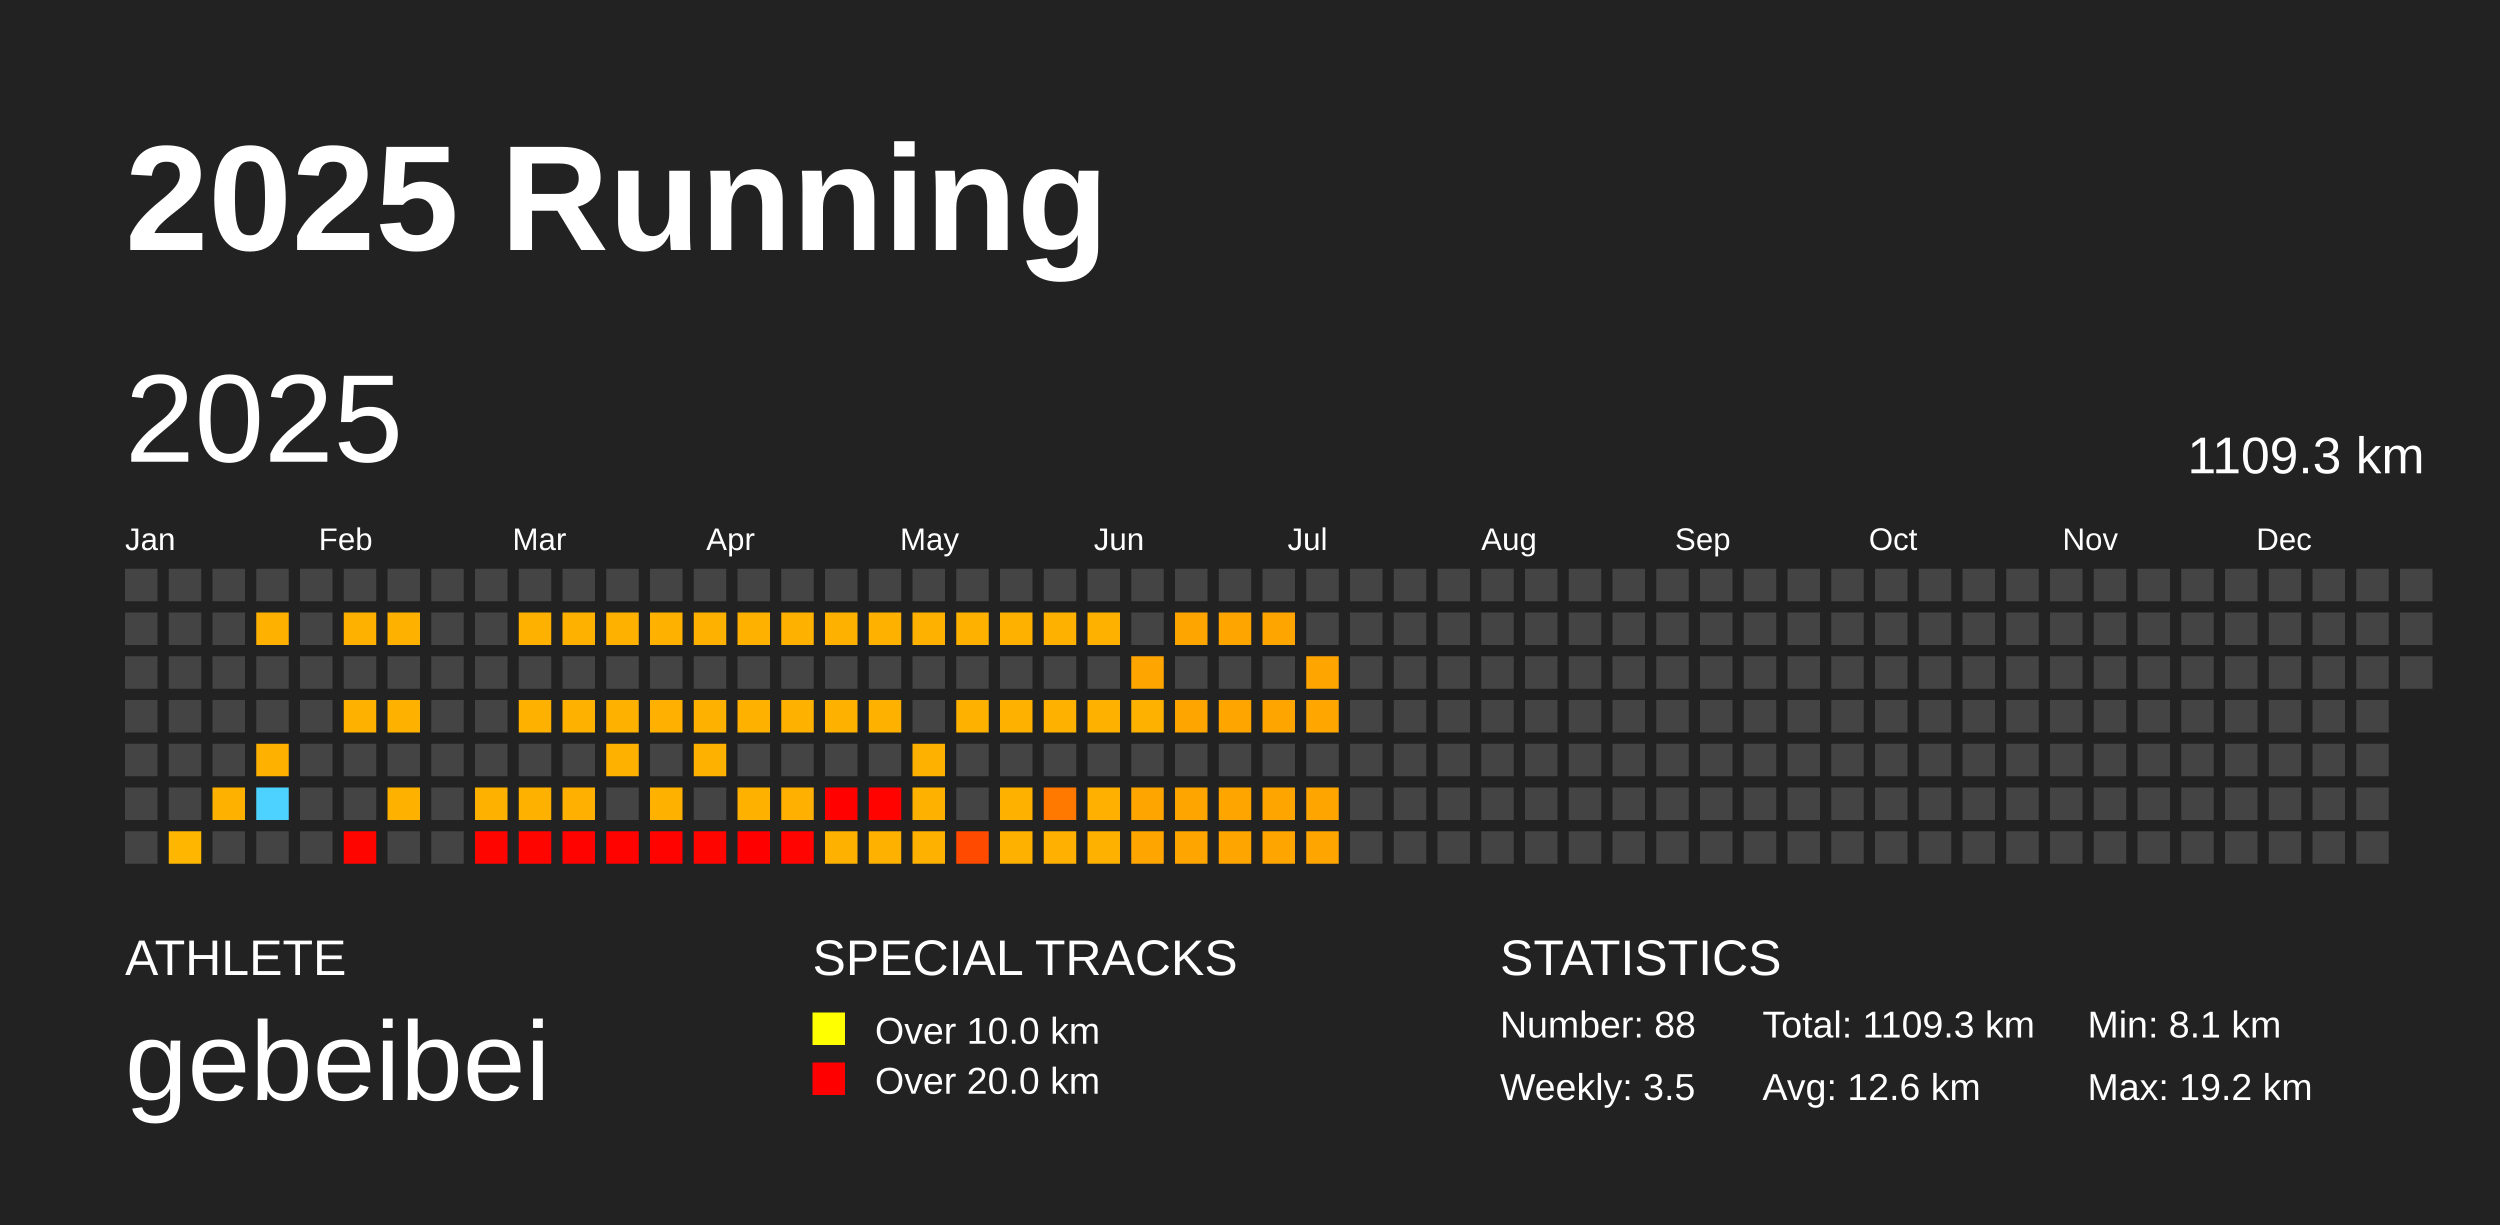
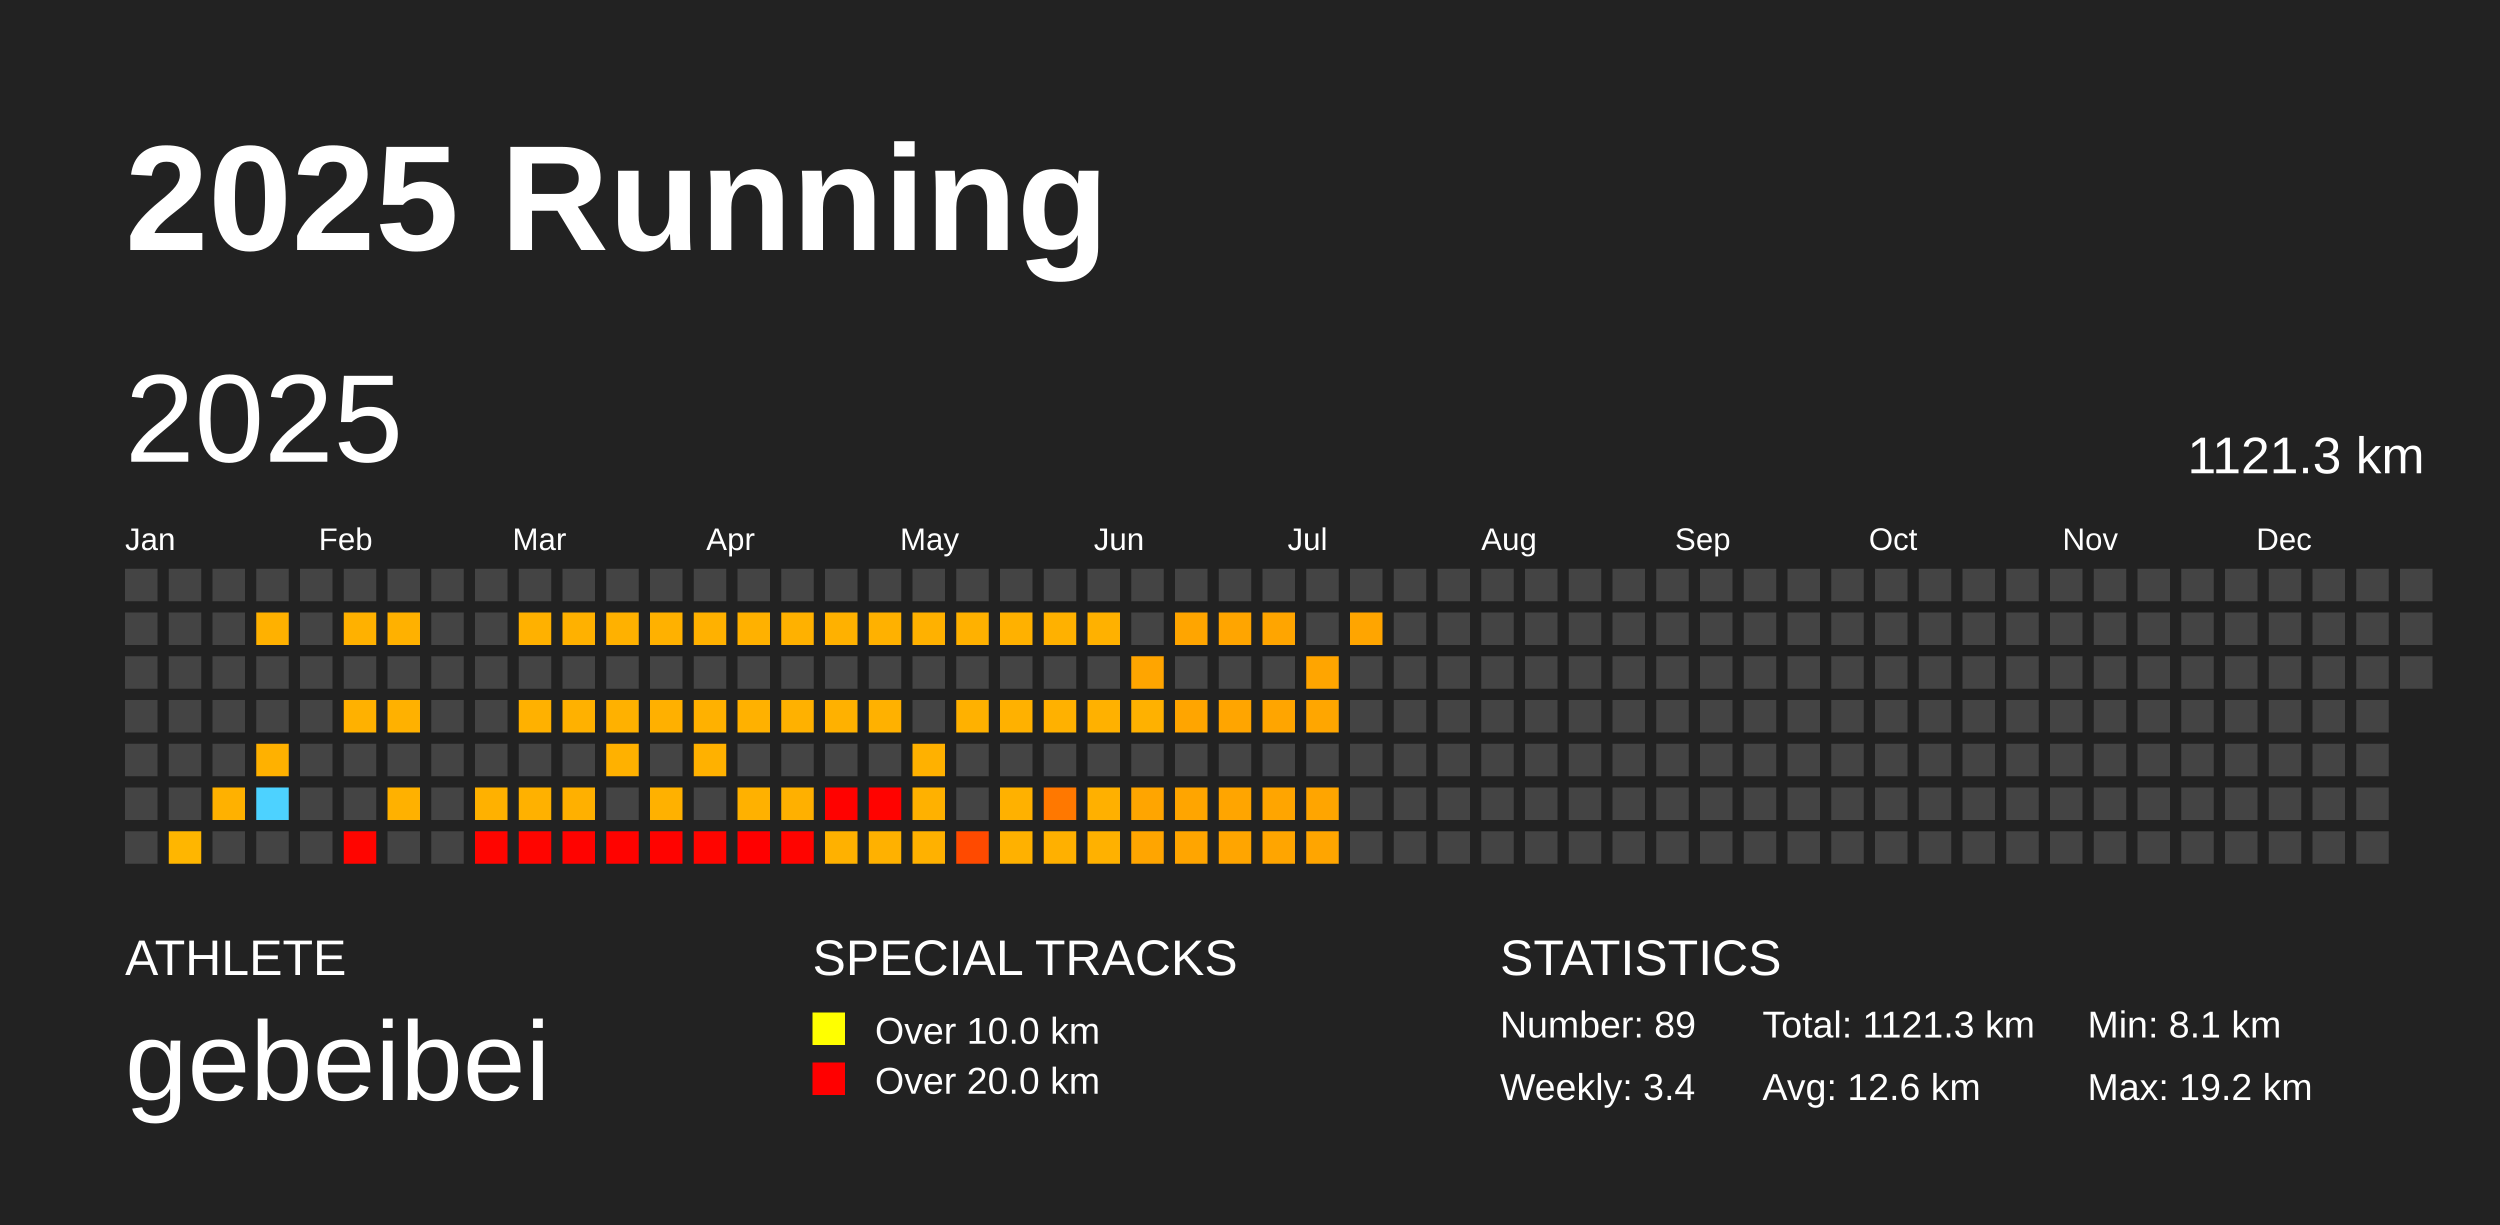
<svg xmlns="http://www.w3.org/2000/svg" baseProfile="full" height="98mm" version="1.1" viewBox="0,0,200,98" width="200mm">
  <defs />
  <rect fill="#222222" height="98" width="200" x="0" y="0" />
  <text fill="#FFFFFF" style="font-size:12px; font-family:Arial; font-weight:bold;" x="10" y="20">2025 Running</text>
  <text fill="#FFFFFF" style="font-size:4px; font-family:Arial" x="10" y="78">ATHLETE</text>
  <text fill="#FFFFFF" style="font-size:9px; font-family:Arial" x="10" y="88">gebeibei</text>
  <text fill="#FFFFFF" style="font-size:4px; font-family:Arial" x="65" y="78">SPECIAL TRACKS</text>
  <rect fill="yellow" height="2.6" width="2.6" x="65" y="81" />
  <text fill="#FFFFFF" style="font-size:3px; font-family:Arial" x="70" y="83.5">Over 10.0 km</text>
  <rect fill="red" height="2.6" width="2.6" x="65" y="85" />
  <text fill="#FFFFFF" style="font-size:3px; font-family:Arial" x="70" y="87.5">Over 20.0 km</text>
  <text fill="#FFFFFF" style="font-size:4px; font-family:Arial" x="120" y="78">STATISTICS</text>
-   <text fill="#FFFFFF" style="font-size:3px; font-family:Arial" x="120" y="83">Number: 88</text>
-   <text fill="#FFFFFF" style="font-size:3px; font-family:Arial" x="120" y="88">Weekly: 3.5</text>
-   <text fill="#FFFFFF" style="font-size:3px; font-family:Arial" x="141" y="83">Total: 1109.3 km</text>
+   <text fill="#FFFFFF" style="font-size:3px; font-family:Arial" x="120" y="83">Number: 89</text>
+   <text fill="#FFFFFF" style="font-size:3px; font-family:Arial" x="120" y="88">Weekly: 3.4</text>
+   <text fill="#FFFFFF" style="font-size:3px; font-family:Arial" x="141" y="83">Total: 1121.3 km</text>
  <text fill="#FFFFFF" style="font-size:3px; font-family:Arial" x="141" y="88">Avg: 12.6 km</text>
  <text fill="#FFFFFF" style="font-size:3px; font-family:Arial" x="167" y="83">Min: 8.1 km</text>
  <text fill="#FFFFFF" style="font-size:3px; font-family:Arial" x="167" y="88">Max: 19.2 km</text>
  <text dominant-baseline="hanging" fill="#FFFFFF" style="font-size:10.0px; font-family:Arial;" x="10" y="30">2025</text>
-   <text dominant-baseline="hanging" fill="#FFFFFF" style="font-size:4.125px; font-family:Arial;" x="175" y="35">1109.3 km</text>
+   <text dominant-baseline="hanging" fill="#FFFFFF" style="font-size:4.125px; font-family:Arial;" x="175" y="35">1121.3 km</text>
  <text fill="#FFFFFF" style="font-size:2.5px; font-family:Arial" x="10.0" y="44">Jan</text>
  <text fill="#FFFFFF" style="font-size:2.5px; font-family:Arial" x="25.5" y="44">Feb</text>
  <text fill="#FFFFFF" style="font-size:2.5px; font-family:Arial" x="41.0" y="44">Mar</text>
  <text fill="#FFFFFF" style="font-size:2.5px; font-family:Arial" x="56.5" y="44">Apr</text>
  <text fill="#FFFFFF" style="font-size:2.5px; font-family:Arial" x="72.0" y="44">May</text>
  <text fill="#FFFFFF" style="font-size:2.5px; font-family:Arial" x="87.5" y="44">Jun</text>
  <text fill="#FFFFFF" style="font-size:2.5px; font-family:Arial" x="103.0" y="44">Jul</text>
  <text fill="#FFFFFF" style="font-size:2.5px; font-family:Arial" x="118.5" y="44">Aug</text>
  <text fill="#FFFFFF" style="font-size:2.5px; font-family:Arial" x="134.0" y="44">Sep</text>
  <text fill="#FFFFFF" style="font-size:2.5px; font-family:Arial" x="149.5" y="44">Oct</text>
  <text fill="#FFFFFF" style="font-size:2.5px; font-family:Arial" x="165.0" y="44">Nov</text>
  <text fill="#FFFFFF" style="font-size:2.5px; font-family:Arial" x="180.5" y="44">Dec</text>
  <rect fill="#444444" height="2.6" width="2.6" x="10.0" y="45.5" />
  <rect fill="#444444" height="2.6" width="2.6" x="10.0" y="49.0" />
  <rect fill="#444444" height="2.6" width="2.6" x="10.0" y="52.5" />
  <rect fill="#444444" height="2.6" width="2.6" x="10.0" y="56.0" />
  <rect fill="#444444" height="2.6" width="2.6" x="10.0" y="59.5" />
  <rect fill="#444444" height="2.6" width="2.6" x="10.0" y="63.0" />
  <rect fill="#444444" height="2.6" width="2.6" x="10.0" y="66.5" />
  <rect fill="#444444" height="2.6" width="2.6" x="13.5" y="45.5" />
  <rect fill="#444444" height="2.6" width="2.6" x="13.5" y="49.0" />
  <rect fill="#444444" height="2.6" width="2.6" x="13.5" y="52.5" />
  <rect fill="#444444" height="2.6" width="2.6" x="13.5" y="56.0" />
  <rect fill="#444444" height="2.6" width="2.6" x="13.5" y="59.5" />
  <rect fill="#444444" height="2.6" width="2.6" x="13.5" y="63.0" />
  <rect fill="#ffb600" height="2.6" width="2.6" x="13.5" y="66.5" />
  <rect fill="#444444" height="2.6" width="2.6" x="17.0" y="45.5" />
  <rect fill="#444444" height="2.6" width="2.6" x="17.0" y="49.0" />
  <rect fill="#444444" height="2.6" width="2.6" x="17.0" y="52.5" />
  <rect fill="#444444" height="2.6" width="2.6" x="17.0" y="56.0" />
  <rect fill="#444444" height="2.6" width="2.6" x="17.0" y="59.5" />
  <rect fill="#ffb100" height="2.6" width="2.6" x="17.0" y="63.0" />
  <rect fill="#444444" height="2.6" width="2.6" x="17.0" y="66.5" />
  <rect fill="#444444" height="2.6" width="2.6" x="20.5" y="45.5" />
  <rect fill="#ffb100" height="2.6" width="2.6" x="20.5" y="49.0" />
  <rect fill="#444444" height="2.6" width="2.6" x="20.5" y="52.5" />
  <rect fill="#444444" height="2.6" width="2.6" x="20.5" y="56.0" />
  <rect fill="#ffb100" height="2.6" width="2.6" x="20.5" y="59.5" />
  <rect fill="#4dd2ff" height="2.6" width="2.6" x="20.5" y="63.0" />
  <rect fill="#444444" height="2.6" width="2.6" x="20.5" y="66.5" />
  <rect fill="#444444" height="2.6" width="2.6" x="24.0" y="45.5" />
  <rect fill="#444444" height="2.6" width="2.6" x="24.0" y="49.0" />
  <rect fill="#444444" height="2.6" width="2.6" x="24.0" y="52.5" />
  <rect fill="#444444" height="2.6" width="2.6" x="24.0" y="56.0" />
  <rect fill="#444444" height="2.6" width="2.6" x="24.0" y="59.5" />
  <rect fill="#444444" height="2.6" width="2.6" x="24.0" y="63.0" />
  <rect fill="#444444" height="2.6" width="2.6" x="24.0" y="66.5" />
  <rect fill="#444444" height="2.6" width="2.6" x="27.5" y="45.5" />
  <rect fill="#ffb100" height="2.6" width="2.6" x="27.5" y="49.0" />
  <rect fill="#444444" height="2.6" width="2.6" x="27.5" y="52.5" />
  <rect fill="#ffb100" height="2.6" width="2.6" x="27.5" y="56.0" />
  <rect fill="#444444" height="2.6" width="2.6" x="27.5" y="59.5" />
  <rect fill="#444444" height="2.6" width="2.6" x="27.5" y="63.0" />
  <rect fill="#ff0500" height="2.6" width="2.6" x="27.5" y="66.5" />
  <rect fill="#444444" height="2.6" width="2.6" x="31.0" y="45.5" />
  <rect fill="#ffb100" height="2.6" width="2.6" x="31.0" y="49.0" />
  <rect fill="#444444" height="2.6" width="2.6" x="31.0" y="52.5" />
  <rect fill="#ffb100" height="2.6" width="2.6" x="31.0" y="56.0" />
  <rect fill="#444444" height="2.6" width="2.6" x="31.0" y="59.5" />
  <rect fill="#ffb100" height="2.6" width="2.6" x="31.0" y="63.0" />
  <rect fill="#444444" height="2.6" width="2.6" x="31.0" y="66.5" />
  <rect fill="#444444" height="2.6" width="2.6" x="34.5" y="45.5" />
  <rect fill="#444444" height="2.6" width="2.6" x="34.5" y="49.0" />
  <rect fill="#444444" height="2.6" width="2.6" x="34.5" y="52.5" />
  <rect fill="#444444" height="2.6" width="2.6" x="34.5" y="56.0" />
  <rect fill="#444444" height="2.6" width="2.6" x="34.5" y="59.5" />
  <rect fill="#444444" height="2.6" width="2.6" x="34.5" y="63.0" />
  <rect fill="#444444" height="2.6" width="2.6" x="34.5" y="66.5" />
  <rect fill="#444444" height="2.6" width="2.6" x="38.0" y="45.5" />
  <rect fill="#444444" height="2.6" width="2.6" x="38.0" y="49.0" />
  <rect fill="#444444" height="2.6" width="2.6" x="38.0" y="52.5" />
  <rect fill="#444444" height="2.6" width="2.6" x="38.0" y="56.0" />
  <rect fill="#444444" height="2.6" width="2.6" x="38.0" y="59.5" />
  <rect fill="#ffb100" height="2.6" width="2.6" x="38.0" y="63.0" />
  <rect fill="#ff0500" height="2.6" width="2.6" x="38.0" y="66.5" />
  <rect fill="#444444" height="2.6" width="2.6" x="41.5" y="45.5" />
  <rect fill="#ffb100" height="2.6" width="2.6" x="41.5" y="49.0" />
  <rect fill="#444444" height="2.6" width="2.6" x="41.5" y="52.5" />
  <rect fill="#ffb100" height="2.6" width="2.6" x="41.5" y="56.0" />
  <rect fill="#444444" height="2.6" width="2.6" x="41.5" y="59.5" />
  <rect fill="#ffb100" height="2.6" width="2.6" x="41.5" y="63.0" />
  <rect fill="#ff0500" height="2.6" width="2.6" x="41.5" y="66.5" />
  <rect fill="#444444" height="2.6" width="2.6" x="45.0" y="45.5" />
  <rect fill="#ffb100" height="2.6" width="2.6" x="45.0" y="49.0" />
  <rect fill="#444444" height="2.6" width="2.6" x="45.0" y="52.5" />
  <rect fill="#ffb100" height="2.6" width="2.6" x="45.0" y="56.0" />
  <rect fill="#444444" height="2.6" width="2.6" x="45.0" y="59.5" />
  <rect fill="#ffb000" height="2.6" width="2.6" x="45.0" y="63.0" />
  <rect fill="#ff0300" height="2.6" width="2.6" x="45.0" y="66.5" />
  <rect fill="#444444" height="2.6" width="2.6" x="48.5" y="45.5" />
  <rect fill="#ffb100" height="2.6" width="2.6" x="48.5" y="49.0" />
  <rect fill="#444444" height="2.6" width="2.6" x="48.5" y="52.5" />
  <rect fill="#ffb100" height="2.6" width="2.6" x="48.5" y="56.0" />
  <rect fill="#ffb100" height="2.6" width="2.6" x="48.5" y="59.5" />
  <rect fill="#444444" height="2.6" width="2.6" x="48.5" y="63.0" />
  <rect fill="#ff0300" height="2.6" width="2.6" x="48.5" y="66.5" />
  <rect fill="#444444" height="2.6" width="2.6" x="52.0" y="45.5" />
  <rect fill="#ffb100" height="2.6" width="2.6" x="52.0" y="49.0" />
  <rect fill="#444444" height="2.6" width="2.6" x="52.0" y="52.5" />
  <rect fill="#ffb000" height="2.6" width="2.6" x="52.0" y="56.0" />
  <rect fill="#444444" height="2.6" width="2.6" x="52.0" y="59.5" />
  <rect fill="#ffb100" height="2.6" width="2.6" x="52.0" y="63.0" />
  <rect fill="#ff0300" height="2.6" width="2.6" x="52.0" y="66.5" />
  <rect fill="#444444" height="2.6" width="2.6" x="55.5" y="45.5" />
  <rect fill="#ffb100" height="2.6" width="2.6" x="55.5" y="49.0" />
  <rect fill="#444444" height="2.6" width="2.6" x="55.5" y="52.5" />
  <rect fill="#ffb100" height="2.6" width="2.6" x="55.5" y="56.0" />
  <rect fill="#ffb100" height="2.6" width="2.6" x="55.5" y="59.5" />
  <rect fill="#444444" height="2.6" width="2.6" x="55.5" y="63.0" />
  <rect fill="#ff0500" height="2.6" width="2.6" x="55.5" y="66.5" />
  <rect fill="#444444" height="2.6" width="2.6" x="59.0" y="45.5" />
  <rect fill="#ffb100" height="2.6" width="2.6" x="59.0" y="49.0" />
  <rect fill="#444444" height="2.6" width="2.6" x="59.0" y="52.5" />
  <rect fill="#ffb100" height="2.6" width="2.6" x="59.0" y="56.0" />
  <rect fill="#444444" height="2.6" width="2.6" x="59.0" y="59.5" />
  <rect fill="#ffb100" height="2.6" width="2.6" x="59.0" y="63.0" />
  <rect fill="#ff0000" height="2.6" width="2.6" x="59.0" y="66.5" />
  <rect fill="#444444" height="2.6" width="2.6" x="62.5" y="45.5" />
  <rect fill="#ffb100" height="2.6" width="2.6" x="62.5" y="49.0" />
  <rect fill="#444444" height="2.6" width="2.6" x="62.5" y="52.5" />
  <rect fill="#ffb100" height="2.6" width="2.6" x="62.5" y="56.0" />
  <rect fill="#444444" height="2.6" width="2.6" x="62.5" y="59.5" />
  <rect fill="#ffb000" height="2.6" width="2.6" x="62.5" y="63.0" />
  <rect fill="#ff0400" height="2.6" width="2.6" x="62.5" y="66.5" />
  <rect fill="#444444" height="2.6" width="2.6" x="66.0" y="45.5" />
  <rect fill="#ffb100" height="2.6" width="2.6" x="66.0" y="49.0" />
  <rect fill="#444444" height="2.6" width="2.6" x="66.0" y="52.5" />
  <rect fill="#ffb100" height="2.6" width="2.6" x="66.0" y="56.0" />
  <rect fill="#444444" height="2.6" width="2.6" x="66.0" y="59.5" />
  <rect fill="#ff0200" height="2.6" width="2.6" x="66.0" y="63.0" />
  <rect fill="#ffb100" height="2.6" width="2.6" x="66.0" y="66.5" />
  <rect fill="#444444" height="2.6" width="2.6" x="69.5" y="45.5" />
  <rect fill="#ffb100" height="2.6" width="2.6" x="69.5" y="49.0" />
  <rect fill="#444444" height="2.6" width="2.6" x="69.5" y="52.5" />
  <rect fill="#ffb100" height="2.6" width="2.6" x="69.5" y="56.0" />
  <rect fill="#444444" height="2.6" width="2.6" x="69.5" y="59.5" />
  <rect fill="#ff0300" height="2.6" width="2.6" x="69.5" y="63.0" />
  <rect fill="#ffb100" height="2.6" width="2.6" x="69.5" y="66.5" />
  <rect fill="#444444" height="2.6" width="2.6" x="73.0" y="45.5" />
  <rect fill="#ffb100" height="2.6" width="2.6" x="73.0" y="49.0" />
  <rect fill="#444444" height="2.6" width="2.6" x="73.0" y="52.5" />
  <rect fill="#444444" height="2.6" width="2.6" x="73.0" y="56.0" />
  <rect fill="#ffb100" height="2.6" width="2.6" x="73.0" y="59.5" />
  <rect fill="#ffb100" height="2.6" width="2.6" x="73.0" y="63.0" />
  <rect fill="#ffb100" height="2.6" width="2.6" x="73.0" y="66.5" />
  <rect fill="#444444" height="2.6" width="2.6" x="76.5" y="45.5" />
  <rect fill="#ffb100" height="2.6" width="2.6" x="76.5" y="49.0" />
  <rect fill="#444444" height="2.6" width="2.6" x="76.5" y="52.5" />
  <rect fill="#ffb100" height="2.6" width="2.6" x="76.5" y="56.0" />
  <rect fill="#444444" height="2.6" width="2.6" x="76.5" y="59.5" />
  <rect fill="#444444" height="2.6" width="2.6" x="76.5" y="63.0" />
  <rect fill="#ff4a00" height="2.6" width="2.6" x="76.5" y="66.5" />
  <rect fill="#444444" height="2.6" width="2.6" x="80.0" y="45.5" />
  <rect fill="#ffb100" height="2.6" width="2.6" x="80.0" y="49.0" />
  <rect fill="#444444" height="2.6" width="2.6" x="80.0" y="52.5" />
  <rect fill="#ffb100" height="2.6" width="2.6" x="80.0" y="56.0" />
  <rect fill="#444444" height="2.6" width="2.6" x="80.0" y="59.5" />
  <rect fill="#ffb100" height="2.6" width="2.6" x="80.0" y="63.0" />
  <rect fill="#ffb100" height="2.6" width="2.6" x="80.0" y="66.5" />
  <rect fill="#444444" height="2.6" width="2.6" x="83.5" y="45.5" />
  <rect fill="#ffb100" height="2.6" width="2.6" x="83.5" y="49.0" />
  <rect fill="#444444" height="2.6" width="2.6" x="83.5" y="52.5" />
  <rect fill="#ffb100" height="2.6" width="2.6" x="83.5" y="56.0" />
  <rect fill="#444444" height="2.6" width="2.6" x="83.5" y="59.5" />
  <rect fill="#ff7800" height="2.6" width="2.6" x="83.5" y="63.0" />
  <rect fill="#ffb000" height="2.6" width="2.6" x="83.5" y="66.5" />
  <rect fill="#444444" height="2.6" width="2.6" x="87.0" y="45.5" />
  <rect fill="#ffb100" height="2.6" width="2.6" x="87.0" y="49.0" />
  <rect fill="#444444" height="2.6" width="2.6" x="87.0" y="52.5" />
  <rect fill="#ffb100" height="2.6" width="2.6" x="87.0" y="56.0" />
  <rect fill="#444444" height="2.6" width="2.6" x="87.0" y="59.5" />
  <rect fill="#ffb000" height="2.6" width="2.6" x="87.0" y="63.0" />
  <rect fill="#ffb100" height="2.6" width="2.6" x="87.0" y="66.5" />
  <rect fill="#444444" height="2.6" width="2.6" x="90.5" y="45.5" />
  <rect fill="#444444" height="2.6" width="2.6" x="90.5" y="49.0" />
  <rect fill="#ffa500" height="2.6" width="2.6" x="90.5" y="52.5" />
  <rect fill="#ffb100" height="2.6" width="2.6" x="90.5" y="56.0" />
  <rect fill="#444444" height="2.6" width="2.6" x="90.5" y="59.5" />
  <rect fill="#ffa500" height="2.6" width="2.6" x="90.5" y="63.0" />
  <rect fill="#ffa500" height="2.6" width="2.6" x="90.5" y="66.5" />
  <rect fill="#444444" height="2.6" width="2.6" x="94.0" y="45.5" />
  <rect fill="#ffa500" height="2.6" width="2.6" x="94.0" y="49.0" />
  <rect fill="#444444" height="2.6" width="2.6" x="94.0" y="52.5" />
  <rect fill="#ffa500" height="2.6" width="2.6" x="94.0" y="56.0" />
  <rect fill="#444444" height="2.6" width="2.6" x="94.0" y="59.5" />
  <rect fill="#ffa500" height="2.6" width="2.6" x="94.0" y="63.0" />
  <rect fill="#ffa500" height="2.6" width="2.6" x="94.0" y="66.5" />
  <rect fill="#444444" height="2.6" width="2.6" x="97.5" y="45.5" />
  <rect fill="#ffa500" height="2.6" width="2.6" x="97.5" y="49.0" />
  <rect fill="#444444" height="2.6" width="2.6" x="97.5" y="52.5" />
  <rect fill="#ffa500" height="2.6" width="2.6" x="97.5" y="56.0" />
  <rect fill="#444444" height="2.6" width="2.6" x="97.5" y="59.5" />
  <rect fill="#ffa500" height="2.6" width="2.6" x="97.5" y="63.0" />
  <rect fill="#ffa500" height="2.6" width="2.6" x="97.5" y="66.5" />
  <rect fill="#444444" height="2.6" width="2.6" x="101.0" y="45.5" />
  <rect fill="#ffa500" height="2.6" width="2.6" x="101.0" y="49.0" />
  <rect fill="#444444" height="2.6" width="2.6" x="101.0" y="52.5" />
  <rect fill="#ffa500" height="2.6" width="2.6" x="101.0" y="56.0" />
  <rect fill="#444444" height="2.6" width="2.6" x="101.0" y="59.5" />
  <rect fill="#ffa500" height="2.6" width="2.6" x="101.0" y="63.0" />
  <rect fill="#ffa500" height="2.6" width="2.6" x="101.0" y="66.5" />
  <rect fill="#444444" height="2.6" width="2.6" x="104.5" y="45.5" />
  <rect fill="#444444" height="2.6" width="2.6" x="104.5" y="49.0" />
  <rect fill="#ffa500" height="2.6" width="2.6" x="104.5" y="52.5" />
  <rect fill="#ffa600" height="2.6" width="2.6" x="104.5" y="56.0" />
  <rect fill="#444444" height="2.6" width="2.6" x="104.5" y="59.5" />
  <rect fill="#ffa500" height="2.6" width="2.6" x="104.5" y="63.0" />
  <rect fill="#ffa500" height="2.6" width="2.6" x="104.5" y="66.5" />
  <rect fill="#444444" height="2.6" width="2.6" x="108.0" y="45.5" />
-   <rect fill="#444444" height="2.6" width="2.6" x="108.0" y="49.0" />
+   <rect fill="#ffa500" height="2.6" width="2.6" x="108.0" y="49.0" />
  <rect fill="#444444" height="2.6" width="2.6" x="108.0" y="52.5" />
  <rect fill="#444444" height="2.6" width="2.6" x="108.0" y="56.0" />
  <rect fill="#444444" height="2.6" width="2.6" x="108.0" y="59.5" />
  <rect fill="#444444" height="2.6" width="2.6" x="108.0" y="63.0" />
  <rect fill="#444444" height="2.6" width="2.6" x="108.0" y="66.5" />
  <rect fill="#444444" height="2.6" width="2.6" x="111.5" y="45.5" />
  <rect fill="#444444" height="2.6" width="2.6" x="111.5" y="49.0" />
  <rect fill="#444444" height="2.6" width="2.6" x="111.5" y="52.5" />
  <rect fill="#444444" height="2.6" width="2.6" x="111.5" y="56.0" />
  <rect fill="#444444" height="2.6" width="2.6" x="111.5" y="59.5" />
  <rect fill="#444444" height="2.6" width="2.6" x="111.5" y="63.0" />
  <rect fill="#444444" height="2.6" width="2.6" x="111.5" y="66.5" />
  <rect fill="#444444" height="2.6" width="2.6" x="115.0" y="45.5" />
  <rect fill="#444444" height="2.6" width="2.6" x="115.0" y="49.0" />
  <rect fill="#444444" height="2.6" width="2.6" x="115.0" y="52.5" />
  <rect fill="#444444" height="2.6" width="2.6" x="115.0" y="56.0" />
  <rect fill="#444444" height="2.6" width="2.6" x="115.0" y="59.5" />
  <rect fill="#444444" height="2.6" width="2.6" x="115.0" y="63.0" />
  <rect fill="#444444" height="2.6" width="2.6" x="115.0" y="66.5" />
  <rect fill="#444444" height="2.6" width="2.6" x="118.5" y="45.5" />
  <rect fill="#444444" height="2.6" width="2.6" x="118.5" y="49.0" />
  <rect fill="#444444" height="2.6" width="2.6" x="118.5" y="52.5" />
  <rect fill="#444444" height="2.6" width="2.6" x="118.5" y="56.0" />
  <rect fill="#444444" height="2.6" width="2.6" x="118.5" y="59.5" />
  <rect fill="#444444" height="2.6" width="2.6" x="118.5" y="63.0" />
  <rect fill="#444444" height="2.6" width="2.6" x="118.5" y="66.5" />
  <rect fill="#444444" height="2.6" width="2.6" x="122.0" y="45.5" />
  <rect fill="#444444" height="2.6" width="2.6" x="122.0" y="49.0" />
  <rect fill="#444444" height="2.6" width="2.6" x="122.0" y="52.5" />
  <rect fill="#444444" height="2.6" width="2.6" x="122.0" y="56.0" />
  <rect fill="#444444" height="2.6" width="2.6" x="122.0" y="59.5" />
  <rect fill="#444444" height="2.6" width="2.6" x="122.0" y="63.0" />
  <rect fill="#444444" height="2.6" width="2.6" x="122.0" y="66.5" />
  <rect fill="#444444" height="2.6" width="2.6" x="125.5" y="45.5" />
  <rect fill="#444444" height="2.6" width="2.6" x="125.5" y="49.0" />
  <rect fill="#444444" height="2.6" width="2.6" x="125.5" y="52.5" />
  <rect fill="#444444" height="2.6" width="2.6" x="125.5" y="56.0" />
  <rect fill="#444444" height="2.6" width="2.6" x="125.5" y="59.5" />
  <rect fill="#444444" height="2.6" width="2.6" x="125.5" y="63.0" />
  <rect fill="#444444" height="2.6" width="2.6" x="125.5" y="66.5" />
  <rect fill="#444444" height="2.6" width="2.6" x="129.0" y="45.5" />
  <rect fill="#444444" height="2.6" width="2.6" x="129.0" y="49.0" />
  <rect fill="#444444" height="2.6" width="2.6" x="129.0" y="52.5" />
  <rect fill="#444444" height="2.6" width="2.6" x="129.0" y="56.0" />
  <rect fill="#444444" height="2.6" width="2.6" x="129.0" y="59.5" />
  <rect fill="#444444" height="2.6" width="2.6" x="129.0" y="63.0" />
  <rect fill="#444444" height="2.6" width="2.6" x="129.0" y="66.5" />
  <rect fill="#444444" height="2.6" width="2.6" x="132.5" y="45.5" />
  <rect fill="#444444" height="2.6" width="2.6" x="132.5" y="49.0" />
  <rect fill="#444444" height="2.6" width="2.6" x="132.5" y="52.5" />
  <rect fill="#444444" height="2.6" width="2.6" x="132.5" y="56.0" />
  <rect fill="#444444" height="2.6" width="2.6" x="132.5" y="59.5" />
  <rect fill="#444444" height="2.6" width="2.6" x="132.5" y="63.0" />
  <rect fill="#444444" height="2.6" width="2.6" x="132.5" y="66.5" />
  <rect fill="#444444" height="2.6" width="2.6" x="136.0" y="45.5" />
  <rect fill="#444444" height="2.6" width="2.6" x="136.0" y="49.0" />
  <rect fill="#444444" height="2.6" width="2.6" x="136.0" y="52.5" />
  <rect fill="#444444" height="2.6" width="2.6" x="136.0" y="56.0" />
  <rect fill="#444444" height="2.6" width="2.6" x="136.0" y="59.5" />
  <rect fill="#444444" height="2.6" width="2.6" x="136.0" y="63.0" />
  <rect fill="#444444" height="2.6" width="2.6" x="136.0" y="66.5" />
  <rect fill="#444444" height="2.6" width="2.6" x="139.5" y="45.5" />
  <rect fill="#444444" height="2.6" width="2.6" x="139.5" y="49.0" />
  <rect fill="#444444" height="2.6" width="2.6" x="139.5" y="52.5" />
  <rect fill="#444444" height="2.6" width="2.6" x="139.5" y="56.0" />
  <rect fill="#444444" height="2.6" width="2.6" x="139.5" y="59.5" />
  <rect fill="#444444" height="2.6" width="2.6" x="139.5" y="63.0" />
  <rect fill="#444444" height="2.6" width="2.6" x="139.5" y="66.5" />
  <rect fill="#444444" height="2.6" width="2.6" x="143.0" y="45.5" />
  <rect fill="#444444" height="2.6" width="2.6" x="143.0" y="49.0" />
  <rect fill="#444444" height="2.6" width="2.6" x="143.0" y="52.5" />
  <rect fill="#444444" height="2.6" width="2.6" x="143.0" y="56.0" />
  <rect fill="#444444" height="2.6" width="2.6" x="143.0" y="59.5" />
  <rect fill="#444444" height="2.6" width="2.6" x="143.0" y="63.0" />
  <rect fill="#444444" height="2.6" width="2.6" x="143.0" y="66.5" />
  <rect fill="#444444" height="2.6" width="2.6" x="146.5" y="45.5" />
  <rect fill="#444444" height="2.6" width="2.6" x="146.5" y="49.0" />
  <rect fill="#444444" height="2.6" width="2.6" x="146.5" y="52.5" />
  <rect fill="#444444" height="2.6" width="2.6" x="146.5" y="56.0" />
  <rect fill="#444444" height="2.6" width="2.6" x="146.5" y="59.5" />
  <rect fill="#444444" height="2.6" width="2.6" x="146.5" y="63.0" />
  <rect fill="#444444" height="2.6" width="2.6" x="146.5" y="66.5" />
  <rect fill="#444444" height="2.6" width="2.6" x="150.0" y="45.5" />
  <rect fill="#444444" height="2.6" width="2.6" x="150.0" y="49.0" />
  <rect fill="#444444" height="2.6" width="2.6" x="150.0" y="52.5" />
  <rect fill="#444444" height="2.6" width="2.6" x="150.0" y="56.0" />
  <rect fill="#444444" height="2.6" width="2.6" x="150.0" y="59.5" />
  <rect fill="#444444" height="2.6" width="2.6" x="150.0" y="63.0" />
  <rect fill="#444444" height="2.6" width="2.6" x="150.0" y="66.5" />
  <rect fill="#444444" height="2.6" width="2.6" x="153.5" y="45.5" />
  <rect fill="#444444" height="2.6" width="2.6" x="153.5" y="49.0" />
  <rect fill="#444444" height="2.6" width="2.6" x="153.5" y="52.5" />
  <rect fill="#444444" height="2.6" width="2.6" x="153.5" y="56.0" />
  <rect fill="#444444" height="2.6" width="2.6" x="153.5" y="59.5" />
  <rect fill="#444444" height="2.6" width="2.6" x="153.5" y="63.0" />
  <rect fill="#444444" height="2.6" width="2.6" x="153.5" y="66.5" />
  <rect fill="#444444" height="2.6" width="2.6" x="157.0" y="45.5" />
  <rect fill="#444444" height="2.6" width="2.6" x="157.0" y="49.0" />
  <rect fill="#444444" height="2.6" width="2.6" x="157.0" y="52.5" />
  <rect fill="#444444" height="2.6" width="2.6" x="157.0" y="56.0" />
  <rect fill="#444444" height="2.6" width="2.6" x="157.0" y="59.5" />
  <rect fill="#444444" height="2.6" width="2.6" x="157.0" y="63.0" />
  <rect fill="#444444" height="2.6" width="2.6" x="157.0" y="66.5" />
  <rect fill="#444444" height="2.6" width="2.6" x="160.5" y="45.5" />
  <rect fill="#444444" height="2.6" width="2.6" x="160.5" y="49.0" />
  <rect fill="#444444" height="2.6" width="2.6" x="160.5" y="52.5" />
  <rect fill="#444444" height="2.6" width="2.6" x="160.5" y="56.0" />
  <rect fill="#444444" height="2.6" width="2.6" x="160.5" y="59.5" />
  <rect fill="#444444" height="2.6" width="2.6" x="160.5" y="63.0" />
  <rect fill="#444444" height="2.6" width="2.6" x="160.5" y="66.5" />
  <rect fill="#444444" height="2.6" width="2.6" x="164.0" y="45.5" />
  <rect fill="#444444" height="2.6" width="2.6" x="164.0" y="49.0" />
  <rect fill="#444444" height="2.6" width="2.6" x="164.0" y="52.5" />
  <rect fill="#444444" height="2.6" width="2.6" x="164.0" y="56.0" />
  <rect fill="#444444" height="2.6" width="2.6" x="164.0" y="59.5" />
  <rect fill="#444444" height="2.6" width="2.6" x="164.0" y="63.0" />
  <rect fill="#444444" height="2.6" width="2.6" x="164.0" y="66.5" />
  <rect fill="#444444" height="2.6" width="2.6" x="167.5" y="45.5" />
  <rect fill="#444444" height="2.6" width="2.6" x="167.5" y="49.0" />
  <rect fill="#444444" height="2.6" width="2.6" x="167.5" y="52.5" />
  <rect fill="#444444" height="2.6" width="2.6" x="167.5" y="56.0" />
  <rect fill="#444444" height="2.6" width="2.6" x="167.5" y="59.5" />
  <rect fill="#444444" height="2.6" width="2.6" x="167.5" y="63.0" />
  <rect fill="#444444" height="2.6" width="2.6" x="167.5" y="66.5" />
  <rect fill="#444444" height="2.6" width="2.6" x="171.0" y="45.5" />
  <rect fill="#444444" height="2.6" width="2.6" x="171.0" y="49.0" />
  <rect fill="#444444" height="2.6" width="2.6" x="171.0" y="52.5" />
  <rect fill="#444444" height="2.6" width="2.6" x="171.0" y="56.0" />
  <rect fill="#444444" height="2.6" width="2.6" x="171.0" y="59.5" />
  <rect fill="#444444" height="2.6" width="2.6" x="171.0" y="63.0" />
  <rect fill="#444444" height="2.6" width="2.6" x="171.0" y="66.5" />
  <rect fill="#444444" height="2.6" width="2.6" x="174.5" y="45.5" />
  <rect fill="#444444" height="2.6" width="2.6" x="174.5" y="49.0" />
  <rect fill="#444444" height="2.6" width="2.6" x="174.5" y="52.5" />
  <rect fill="#444444" height="2.6" width="2.6" x="174.5" y="56.0" />
  <rect fill="#444444" height="2.6" width="2.6" x="174.5" y="59.5" />
  <rect fill="#444444" height="2.6" width="2.6" x="174.5" y="63.0" />
  <rect fill="#444444" height="2.6" width="2.6" x="174.5" y="66.5" />
  <rect fill="#444444" height="2.6" width="2.6" x="178.0" y="45.5" />
  <rect fill="#444444" height="2.6" width="2.6" x="178.0" y="49.0" />
  <rect fill="#444444" height="2.6" width="2.6" x="178.0" y="52.5" />
  <rect fill="#444444" height="2.6" width="2.6" x="178.0" y="56.0" />
  <rect fill="#444444" height="2.6" width="2.6" x="178.0" y="59.5" />
  <rect fill="#444444" height="2.6" width="2.6" x="178.0" y="63.0" />
  <rect fill="#444444" height="2.6" width="2.6" x="178.0" y="66.5" />
  <rect fill="#444444" height="2.6" width="2.6" x="181.5" y="45.5" />
  <rect fill="#444444" height="2.6" width="2.6" x="181.5" y="49.0" />
  <rect fill="#444444" height="2.6" width="2.6" x="181.5" y="52.5" />
  <rect fill="#444444" height="2.6" width="2.6" x="181.5" y="56.0" />
  <rect fill="#444444" height="2.6" width="2.6" x="181.5" y="59.5" />
  <rect fill="#444444" height="2.6" width="2.6" x="181.5" y="63.0" />
  <rect fill="#444444" height="2.6" width="2.6" x="181.5" y="66.5" />
  <rect fill="#444444" height="2.6" width="2.6" x="185.0" y="45.5" />
  <rect fill="#444444" height="2.6" width="2.6" x="185.0" y="49.0" />
  <rect fill="#444444" height="2.6" width="2.6" x="185.0" y="52.5" />
  <rect fill="#444444" height="2.6" width="2.6" x="185.0" y="56.0" />
  <rect fill="#444444" height="2.6" width="2.6" x="185.0" y="59.5" />
  <rect fill="#444444" height="2.6" width="2.6" x="185.0" y="63.0" />
  <rect fill="#444444" height="2.6" width="2.6" x="185.0" y="66.5" />
  <rect fill="#444444" height="2.6" width="2.6" x="188.5" y="45.5" />
  <rect fill="#444444" height="2.6" width="2.6" x="188.5" y="49.0" />
  <rect fill="#444444" height="2.6" width="2.6" x="188.5" y="52.5" />
  <rect fill="#444444" height="2.6" width="2.6" x="188.5" y="56.0" />
  <rect fill="#444444" height="2.6" width="2.6" x="188.5" y="59.5" />
  <rect fill="#444444" height="2.6" width="2.6" x="188.5" y="63.0" />
  <rect fill="#444444" height="2.6" width="2.6" x="188.5" y="66.5" />
  <rect fill="#444444" height="2.6" width="2.6" x="192.0" y="45.5" />
  <rect fill="#444444" height="2.6" width="2.6" x="192.0" y="49.0" />
  <rect fill="#444444" height="2.6" width="2.6" x="192.0" y="52.5" />
</svg>
